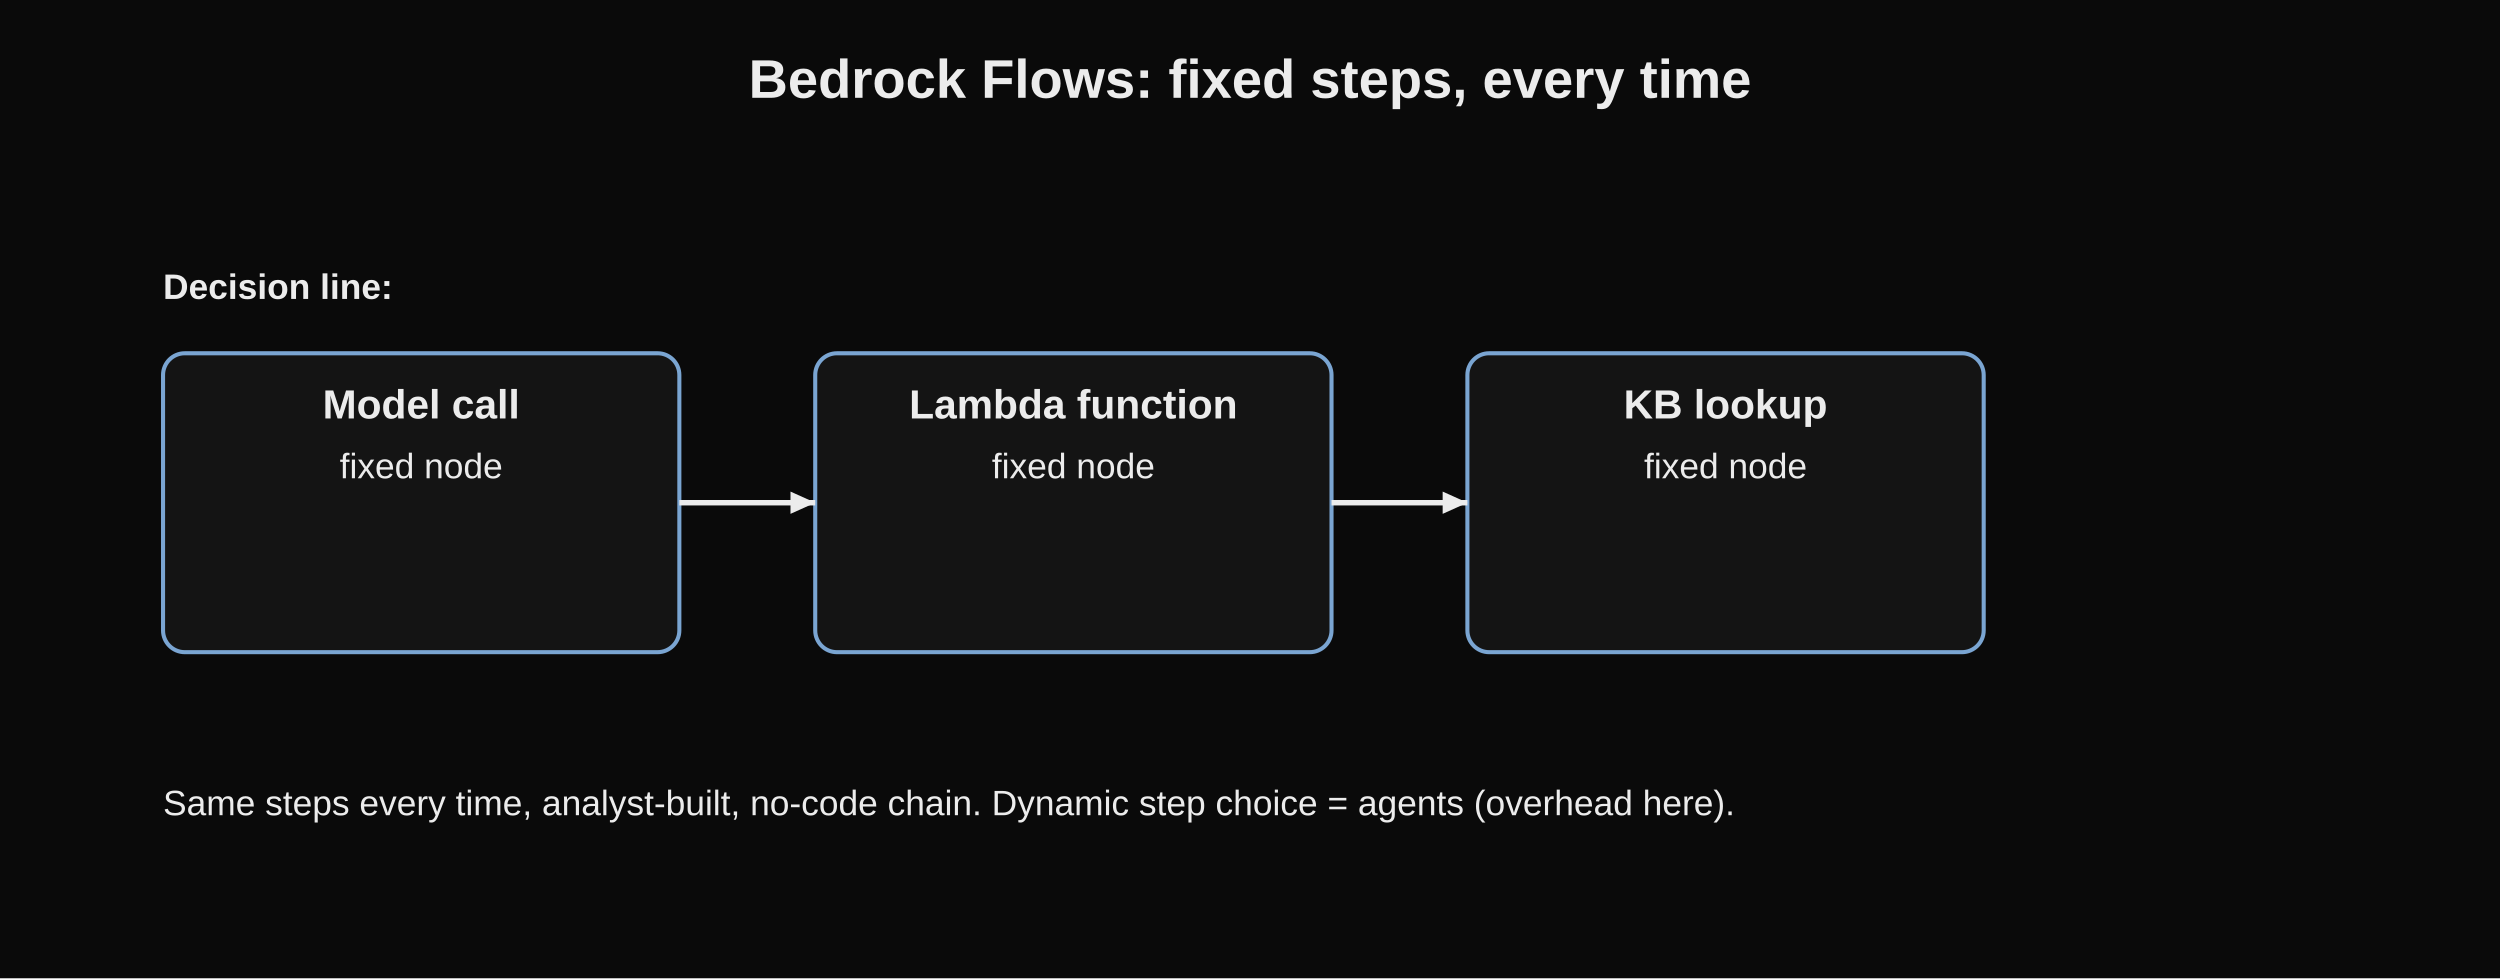
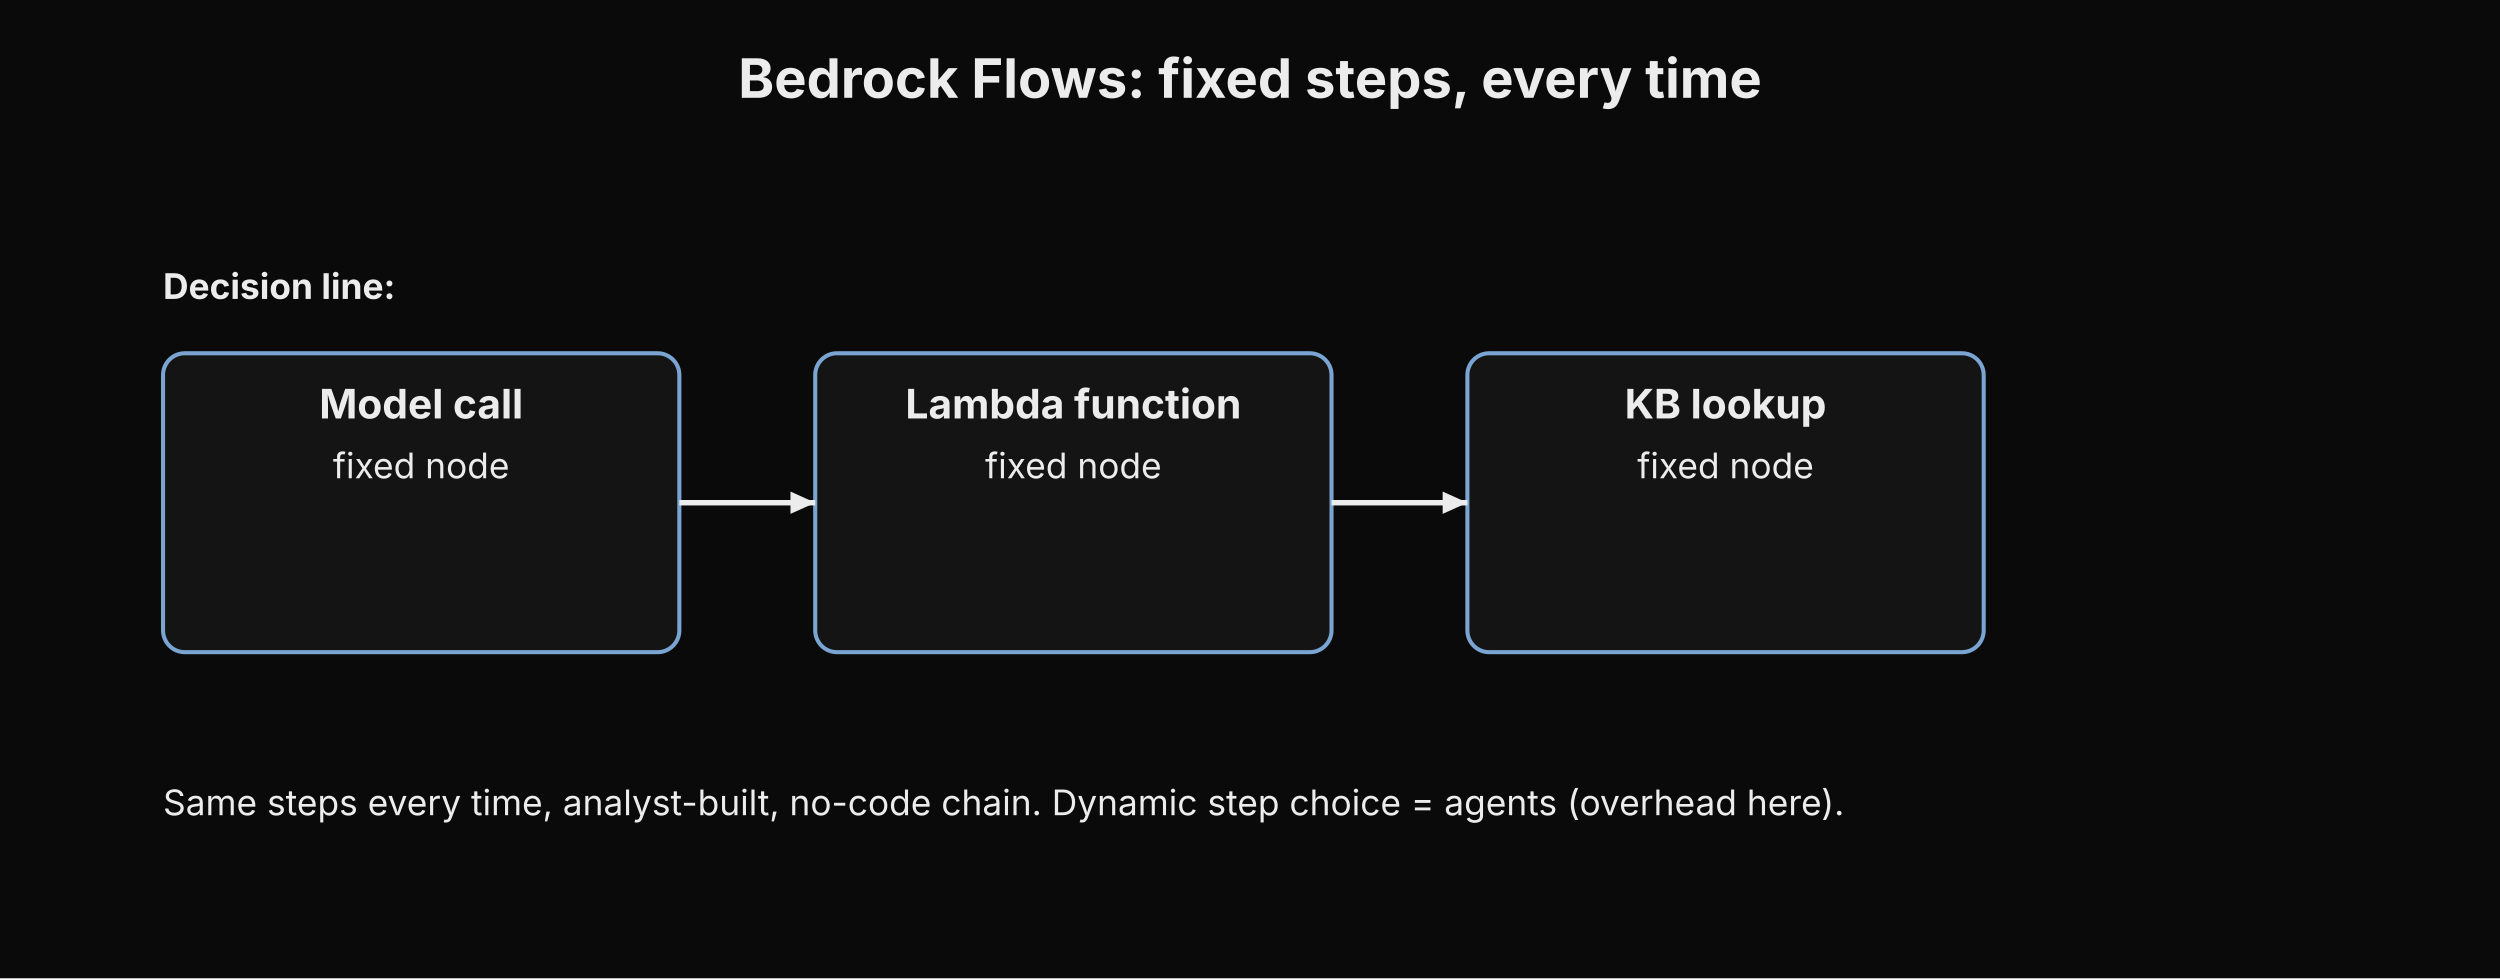
<svg xmlns="http://www.w3.org/2000/svg" width="100%" viewBox="0 0 920 360" role="img" aria-label="Bedrock Flows: fixed steps, every time">
-   <style>text{font-family:Verdana,Arial,sans-serif;fill:#ececec;}</style>
+   <style>text{font-family:"Anthropic Sans",Inter,"Source Sans 3","IBM Plex Sans",sans-serif;fill:#ececec}</style>
  <rect x="0" y="0" width="920" height="360" fill="#0a0a0a" />
  <text x="460.0" y="36" text-anchor="middle" font-size="20" font-weight="bold">Bedrock Flows: fixed steps, every time</text>
  <rect x="60" y="130" width="190" height="110" rx="8" fill="#141414" stroke="#7aa5d2" stroke-width="1.5" />
  <text x="155.0" y="154" font-size="15" font-weight="bold" text-anchor="middle" fill="#ececec">Model call</text>
  <text x="155.0" y="176" font-size="13" text-anchor="middle" fill="#ececec">fixed node</text>
  <rect x="300" y="130" width="190" height="110" rx="8" fill="#141414" stroke="#7aa5d2" stroke-width="1.5" />
  <text x="395.0" y="154" font-size="15" font-weight="bold" text-anchor="middle" fill="#ececec">Lambda function</text>
  <text x="395.0" y="176" font-size="13" text-anchor="middle" fill="#ececec">fixed node</text>
  <rect x="540" y="130" width="190" height="110" rx="8" fill="#141414" stroke="#7aa5d2" stroke-width="1.5" />
  <text x="635.0" y="154" font-size="15" font-weight="bold" text-anchor="middle" fill="#ececec">KB lookup</text>
  <text x="635.0" y="176" font-size="13" text-anchor="middle" fill="#ececec">fixed node</text>
  <line x1="250" y1="185" x2="300" y2="185" stroke="#ececec" stroke-width="2" />
  <polygon points="300,185 290.9,189.1 290.9,180.9" fill="#ececec" />
  <line x1="490" y1="185" x2="540" y2="185" stroke="#ececec" stroke-width="2" />
  <polygon points="540,185 530.9,189.1 530.9,180.9" fill="#ececec" />
  <text x="60" y="300" font-size="13" text-anchor="start" fill="#a8a8a8">Same steps every time, analyst-built, no-code chain. Dynamic step choice = agents (overhead here).</text>
  <text x="60" y="110" font-size="13" font-weight="bold" text-anchor="start" fill="#ececec">Decision line:</text>
</svg>
